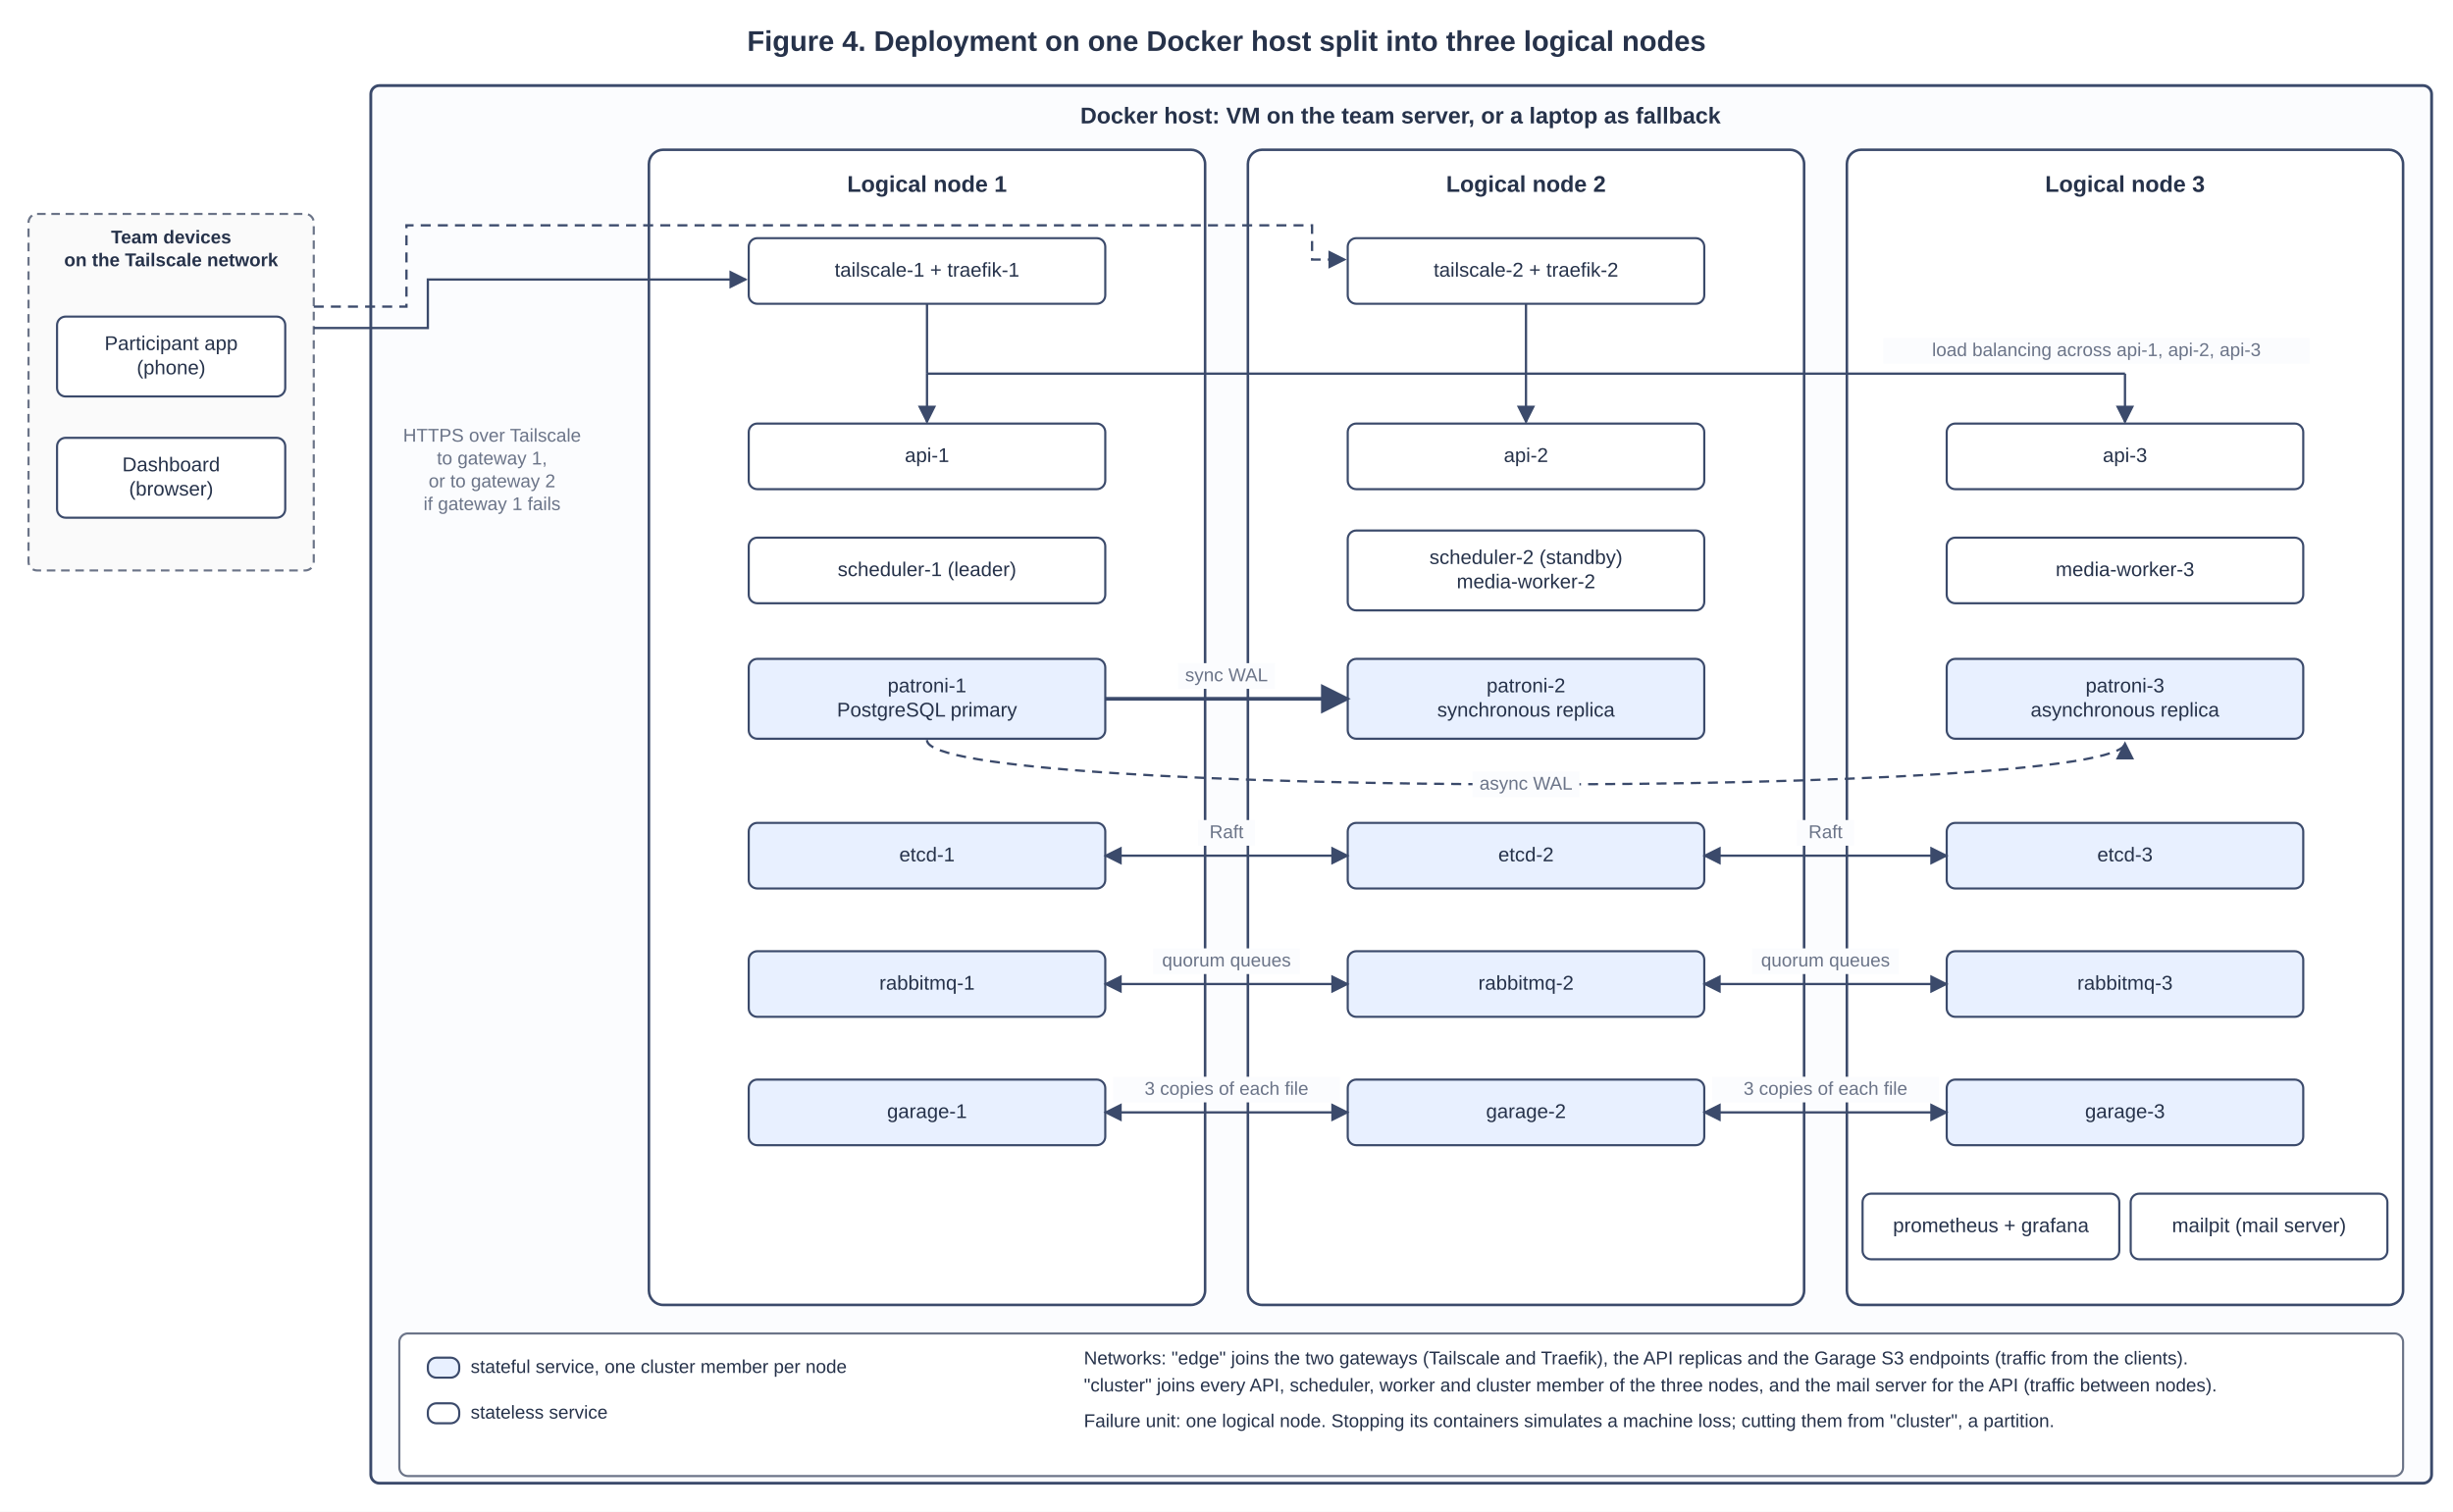
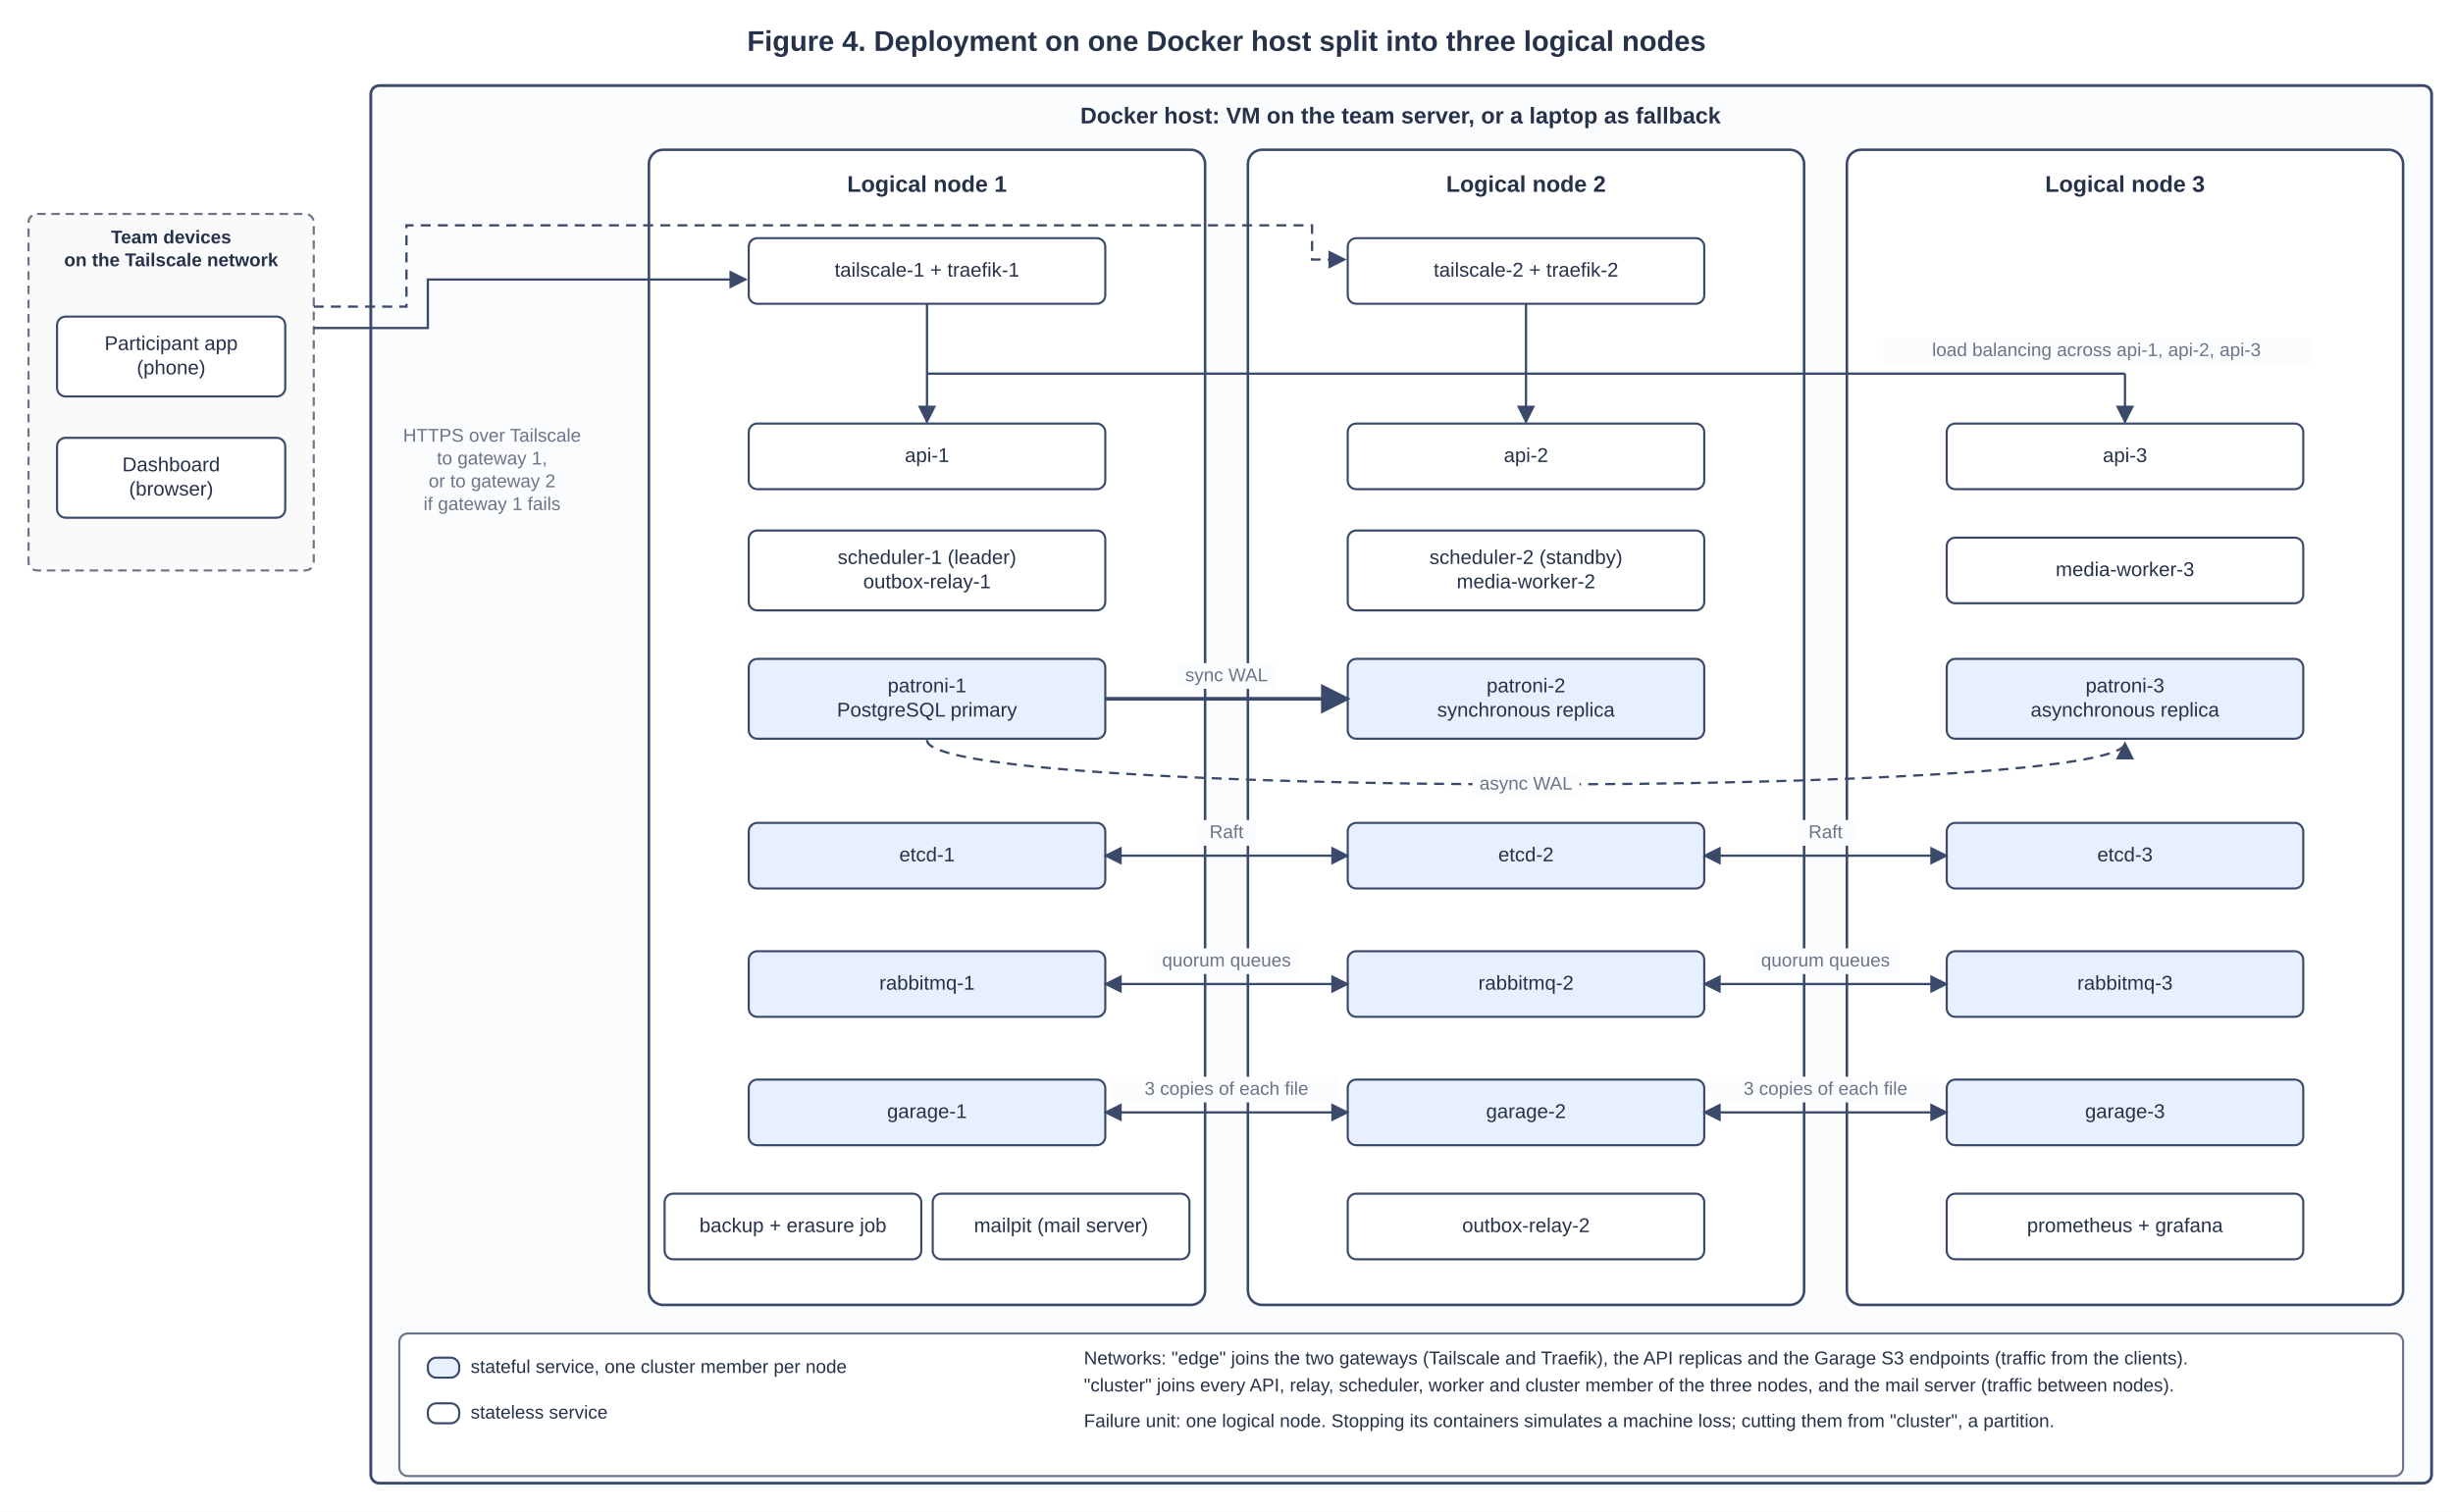
<svg xmlns="http://www.w3.org/2000/svg" width="1720" height="1060" viewBox="0 0 1720 1060">
  <defs>
    <marker id="arrow" viewBox="0 0 10 10" refX="9" refY="5" markerWidth="8" markerHeight="8" orient="auto-start-reverse">
      <path d="M0,0 L10,5 L0,10 z" fill="#3B4A6B" />
    </marker>
  </defs>
  <rect width="1720" height="1060" fill="#FFFFFF" />
  <text x="860.0" y="30.0" font-family="Arial, Helvetica, sans-serif" font-size="20" font-weight="bold" text-anchor="middle" dominant-baseline="middle" fill="#26324A">Figure 4. Deployment on one Docker host split into three logical nodes</text>
  <rect x="20" y="150" width="200" height="250" rx="6" fill="#FAFAFA" stroke="#6B7488" stroke-width="1.5" stroke-dasharray="6,4" />
  <text x="120" y="167.0" font-family="Arial, Helvetica, sans-serif" font-size="13" font-weight="bold" text-anchor="middle" dominant-baseline="middle" fill="#26324A">Team devices</text>
  <text x="120" y="183.0" font-family="Arial, Helvetica, sans-serif" font-size="13" font-weight="bold" text-anchor="middle" dominant-baseline="middle" fill="#26324A">on the Tailscale network</text>
  <rect x="40.0" y="222.0" width="160" height="56" rx="6" fill="#FFFFFF" stroke="#3B4A6B" stroke-width="1.5" />
  <text x="120" y="241.5" font-family="Arial, Helvetica, sans-serif" font-size="14" font-weight="normal" text-anchor="middle" dominant-baseline="middle" fill="#26324A">Participant app</text>
  <text x="120" y="258.5" font-family="Arial, Helvetica, sans-serif" font-size="14" font-weight="normal" text-anchor="middle" dominant-baseline="middle" fill="#26324A">(phone)</text>
  <rect x="40.0" y="307.0" width="160" height="56" rx="6" fill="#FFFFFF" stroke="#3B4A6B" stroke-width="1.5" />
  <text x="120" y="326.5" font-family="Arial, Helvetica, sans-serif" font-size="14" font-weight="normal" text-anchor="middle" dominant-baseline="middle" fill="#26324A">Dashboard</text>
  <text x="120" y="343.5" font-family="Arial, Helvetica, sans-serif" font-size="14" font-weight="normal" text-anchor="middle" dominant-baseline="middle" fill="#26324A">(browser)</text>
  <rect x="260" y="60" width="1445" height="980" rx="6" fill="#FBFCFE" stroke="#3B4A6B" stroke-width="2" />
  <text x="982" y="82.0" font-family="Arial, Helvetica, sans-serif" font-size="16" font-weight="bold" text-anchor="middle" dominant-baseline="middle" fill="#26324A">Docker host: VM on the team server, or a laptop as fallback</text>
  <text x="345" y="306.0" font-family="Arial, Helvetica, sans-serif" font-size="13" font-weight="normal" text-anchor="middle" dominant-baseline="middle" fill="#6B7488">HTTPS over Tailscale</text>
  <text x="345" y="322.0" font-family="Arial, Helvetica, sans-serif" font-size="13" font-weight="normal" text-anchor="middle" dominant-baseline="middle" fill="#6B7488">to gateway 1,</text>
  <text x="345" y="338.0" font-family="Arial, Helvetica, sans-serif" font-size="13" font-weight="normal" text-anchor="middle" dominant-baseline="middle" fill="#6B7488">or to gateway 2</text>
  <text x="345" y="354.0" font-family="Arial, Helvetica, sans-serif" font-size="13" font-weight="normal" text-anchor="middle" dominant-baseline="middle" fill="#6B7488">if gateway 1 fails</text>
  <rect x="455.0" y="105" width="390" height="810" rx="10" fill="#FFFFFF" stroke="#3B4A6B" stroke-width="1.8" />
  <text x="650" y="130.0" font-family="Arial, Helvetica, sans-serif" font-size="16" font-weight="bold" text-anchor="middle" dominant-baseline="middle" fill="#26324A">Logical node 1</text>
  <rect x="875.0" y="105" width="390" height="810" rx="10" fill="#FFFFFF" stroke="#3B4A6B" stroke-width="1.8" />
  <text x="1070" y="130.0" font-family="Arial, Helvetica, sans-serif" font-size="16" font-weight="bold" text-anchor="middle" dominant-baseline="middle" fill="#26324A">Logical node 2</text>
  <rect x="1295.0" y="105" width="390" height="810" rx="10" fill="#FFFFFF" stroke="#3B4A6B" stroke-width="1.8" />
  <text x="1490" y="130.0" font-family="Arial, Helvetica, sans-serif" font-size="16" font-weight="bold" text-anchor="middle" dominant-baseline="middle" fill="#26324A">Logical node 3</text>
  <rect x="525.0" y="167.0" width="250" height="46" rx="6" fill="#FFFFFF" stroke="#3B4A6B" stroke-width="1.5" />
  <text x="650" y="190.0" font-family="Arial, Helvetica, sans-serif" font-size="14" font-weight="normal" text-anchor="middle" dominant-baseline="middle" fill="#26324A">tailscale-1 + traefik-1</text>
  <rect x="525.0" y="297.0" width="250" height="46" rx="6" fill="#FFFFFF" stroke="#3B4A6B" stroke-width="1.5" />
  <text x="650" y="320.0" font-family="Arial, Helvetica, sans-serif" font-size="14" font-weight="normal" text-anchor="middle" dominant-baseline="middle" fill="#26324A">api-1</text>
-   <rect x="525.0" y="377.0" width="250" height="46" rx="6" fill="#FFFFFF" stroke="#3B4A6B" stroke-width="1.5" />
-   <text x="650" y="400.0" font-family="Arial, Helvetica, sans-serif" font-size="14" font-weight="normal" text-anchor="middle" dominant-baseline="middle" fill="#26324A">scheduler-1 (leader)</text>
+   <rect x="525.0" y="372.0" width="250" height="56" rx="6" fill="#FFFFFF" stroke="#3B4A6B" stroke-width="1.5" />
+   <text x="650" y="391.5" font-family="Arial, Helvetica, sans-serif" font-size="14" font-weight="normal" text-anchor="middle" dominant-baseline="middle" fill="#26324A">scheduler-1 (leader)</text>
+   <text x="650" y="408.5" font-family="Arial, Helvetica, sans-serif" font-size="14" font-weight="normal" text-anchor="middle" dominant-baseline="middle" fill="#26324A">outbox-relay-1</text>
  <rect x="525.0" y="462.0" width="250" height="56" rx="6" fill="#E8F0FF" stroke="#3B4A6B" stroke-width="1.5" />
  <text x="650" y="481.5" font-family="Arial, Helvetica, sans-serif" font-size="14" font-weight="normal" text-anchor="middle" dominant-baseline="middle" fill="#26324A">patroni-1</text>
  <text x="650" y="498.5" font-family="Arial, Helvetica, sans-serif" font-size="14" font-weight="normal" text-anchor="middle" dominant-baseline="middle" fill="#26324A">PostgreSQL primary</text>
  <rect x="525.0" y="577.0" width="250" height="46" rx="6" fill="#E8F0FF" stroke="#3B4A6B" stroke-width="1.5" />
  <text x="650" y="600.0" font-family="Arial, Helvetica, sans-serif" font-size="14" font-weight="normal" text-anchor="middle" dominant-baseline="middle" fill="#26324A">etcd-1</text>
  <rect x="525.0" y="667.0" width="250" height="46" rx="6" fill="#E8F0FF" stroke="#3B4A6B" stroke-width="1.5" />
  <text x="650" y="690.0" font-family="Arial, Helvetica, sans-serif" font-size="14" font-weight="normal" text-anchor="middle" dominant-baseline="middle" fill="#26324A">rabbitmq-1</text>
  <rect x="525.0" y="757.0" width="250" height="46" rx="6" fill="#E8F0FF" stroke="#3B4A6B" stroke-width="1.5" />
  <text x="650" y="780.0" font-family="Arial, Helvetica, sans-serif" font-size="14" font-weight="normal" text-anchor="middle" dominant-baseline="middle" fill="#26324A">garage-1</text>
+   <rect x="466.0" y="837.0" width="180" height="46" rx="6" fill="#FFFFFF" stroke="#3B4A6B" stroke-width="1.5" />
+   <text x="556" y="860.0" font-family="Arial, Helvetica, sans-serif" font-size="14" font-weight="normal" text-anchor="middle" dominant-baseline="middle" fill="#26324A">backup + erasure job</text>
+   <rect x="654.0" y="837.0" width="180" height="46" rx="6" fill="#FFFFFF" stroke="#3B4A6B" stroke-width="1.5" />
+   <text x="744" y="860.0" font-family="Arial, Helvetica, sans-serif" font-size="14" font-weight="normal" text-anchor="middle" dominant-baseline="middle" fill="#26324A">mailpit (mail server)</text>
  <rect x="945.0" y="167.0" width="250" height="46" rx="6" fill="#FFFFFF" stroke="#3B4A6B" stroke-width="1.5" />
  <text x="1070" y="190.0" font-family="Arial, Helvetica, sans-serif" font-size="14" font-weight="normal" text-anchor="middle" dominant-baseline="middle" fill="#26324A">tailscale-2 + traefik-2</text>
  <rect x="945.0" y="297.0" width="250" height="46" rx="6" fill="#FFFFFF" stroke="#3B4A6B" stroke-width="1.5" />
  <text x="1070" y="320.0" font-family="Arial, Helvetica, sans-serif" font-size="14" font-weight="normal" text-anchor="middle" dominant-baseline="middle" fill="#26324A">api-2</text>
  <rect x="945.0" y="372.0" width="250" height="56" rx="6" fill="#FFFFFF" stroke="#3B4A6B" stroke-width="1.5" />
  <text x="1070" y="391.5" font-family="Arial, Helvetica, sans-serif" font-size="14" font-weight="normal" text-anchor="middle" dominant-baseline="middle" fill="#26324A">scheduler-2 (standby)</text>
  <text x="1070" y="408.5" font-family="Arial, Helvetica, sans-serif" font-size="14" font-weight="normal" text-anchor="middle" dominant-baseline="middle" fill="#26324A">media-worker-2</text>
  <rect x="945.0" y="462.0" width="250" height="56" rx="6" fill="#E8F0FF" stroke="#3B4A6B" stroke-width="1.5" />
  <text x="1070" y="481.5" font-family="Arial, Helvetica, sans-serif" font-size="14" font-weight="normal" text-anchor="middle" dominant-baseline="middle" fill="#26324A">patroni-2</text>
  <text x="1070" y="498.5" font-family="Arial, Helvetica, sans-serif" font-size="14" font-weight="normal" text-anchor="middle" dominant-baseline="middle" fill="#26324A">synchronous replica</text>
  <rect x="945.0" y="577.0" width="250" height="46" rx="6" fill="#E8F0FF" stroke="#3B4A6B" stroke-width="1.5" />
  <text x="1070" y="600.0" font-family="Arial, Helvetica, sans-serif" font-size="14" font-weight="normal" text-anchor="middle" dominant-baseline="middle" fill="#26324A">etcd-2</text>
  <rect x="945.0" y="667.0" width="250" height="46" rx="6" fill="#E8F0FF" stroke="#3B4A6B" stroke-width="1.5" />
  <text x="1070" y="690.0" font-family="Arial, Helvetica, sans-serif" font-size="14" font-weight="normal" text-anchor="middle" dominant-baseline="middle" fill="#26324A">rabbitmq-2</text>
  <rect x="945.0" y="757.0" width="250" height="46" rx="6" fill="#E8F0FF" stroke="#3B4A6B" stroke-width="1.5" />
  <text x="1070" y="780.0" font-family="Arial, Helvetica, sans-serif" font-size="14" font-weight="normal" text-anchor="middle" dominant-baseline="middle" fill="#26324A">garage-2</text>
+   <rect x="945.0" y="837.0" width="250" height="46" rx="6" fill="#FFFFFF" stroke="#3B4A6B" stroke-width="1.5" />
+   <text x="1070" y="860.0" font-family="Arial, Helvetica, sans-serif" font-size="14" font-weight="normal" text-anchor="middle" dominant-baseline="middle" fill="#26324A">outbox-relay-2</text>
  <rect x="1365.0" y="297.0" width="250" height="46" rx="6" fill="#FFFFFF" stroke="#3B4A6B" stroke-width="1.5" />
  <text x="1490" y="320.0" font-family="Arial, Helvetica, sans-serif" font-size="14" font-weight="normal" text-anchor="middle" dominant-baseline="middle" fill="#26324A">api-3</text>
  <rect x="1365.0" y="377.0" width="250" height="46" rx="6" fill="#FFFFFF" stroke="#3B4A6B" stroke-width="1.5" />
  <text x="1490" y="400.0" font-family="Arial, Helvetica, sans-serif" font-size="14" font-weight="normal" text-anchor="middle" dominant-baseline="middle" fill="#26324A">media-worker-3</text>
  <rect x="1365.0" y="462.0" width="250" height="56" rx="6" fill="#E8F0FF" stroke="#3B4A6B" stroke-width="1.5" />
  <text x="1490" y="481.5" font-family="Arial, Helvetica, sans-serif" font-size="14" font-weight="normal" text-anchor="middle" dominant-baseline="middle" fill="#26324A">patroni-3</text>
  <text x="1490" y="498.5" font-family="Arial, Helvetica, sans-serif" font-size="14" font-weight="normal" text-anchor="middle" dominant-baseline="middle" fill="#26324A">asynchronous replica</text>
  <rect x="1365.0" y="577.0" width="250" height="46" rx="6" fill="#E8F0FF" stroke="#3B4A6B" stroke-width="1.5" />
  <text x="1490" y="600.0" font-family="Arial, Helvetica, sans-serif" font-size="14" font-weight="normal" text-anchor="middle" dominant-baseline="middle" fill="#26324A">etcd-3</text>
  <rect x="1365.0" y="667.0" width="250" height="46" rx="6" fill="#E8F0FF" stroke="#3B4A6B" stroke-width="1.5" />
  <text x="1490" y="690.0" font-family="Arial, Helvetica, sans-serif" font-size="14" font-weight="normal" text-anchor="middle" dominant-baseline="middle" fill="#26324A">rabbitmq-3</text>
  <rect x="1365.0" y="757.0" width="250" height="46" rx="6" fill="#E8F0FF" stroke="#3B4A6B" stroke-width="1.5" />
  <text x="1490" y="780.0" font-family="Arial, Helvetica, sans-serif" font-size="14" font-weight="normal" text-anchor="middle" dominant-baseline="middle" fill="#26324A">garage-3</text>
-   <rect x="1306.0" y="837.0" width="180" height="46" rx="6" fill="#FFFFFF" stroke="#3B4A6B" stroke-width="1.5" />
-   <text x="1396" y="860.0" font-family="Arial, Helvetica, sans-serif" font-size="14" font-weight="normal" text-anchor="middle" dominant-baseline="middle" fill="#26324A">prometheus + grafana</text>
-   <rect x="1494.0" y="837.0" width="180" height="46" rx="6" fill="#FFFFFF" stroke="#3B4A6B" stroke-width="1.5" />
-   <text x="1584" y="860.0" font-family="Arial, Helvetica, sans-serif" font-size="14" font-weight="normal" text-anchor="middle" dominant-baseline="middle" fill="#26324A">mailpit (mail server)</text>
+   <rect x="1365.0" y="837.0" width="250" height="46" rx="6" fill="#FFFFFF" stroke="#3B4A6B" stroke-width="1.5" />
+   <text x="1490" y="860.0" font-family="Arial, Helvetica, sans-serif" font-size="14" font-weight="normal" text-anchor="middle" dominant-baseline="middle" fill="#26324A">prometheus + grafana</text>
  <path d="M 220 230 L 300 230 L 300 196 L 523 196" fill="none" stroke="#3B4A6B" stroke-width="1.6" marker-end="url(#arrow)" />
  <path d="M 220 215 L 285 215 L 285 158 L 920 158 L 920 182 L 943 182" fill="none" stroke="#3B4A6B" stroke-width="1.6" stroke-dasharray="7,5" marker-end="url(#arrow)" />
  <line x1="650" y1="262" x2="1490" y2="262" stroke="#3B4A6B" stroke-width="1.6" />
  <line x1="650" y1="213" x2="650" y2="262" stroke="#3B4A6B" stroke-width="1.6" />
  <line x1="1070" y1="213" x2="1070" y2="262" stroke="#3B4A6B" stroke-width="1.6" />
  <line x1="650" y1="262" x2="650" y2="296" stroke="#3B4A6B" stroke-width="1.6" marker-end="url(#arrow)" />
  <line x1="1070" y1="262" x2="1070" y2="296" stroke="#3B4A6B" stroke-width="1.6" marker-end="url(#arrow)" />
  <line x1="1490" y1="262" x2="1490" y2="296" stroke="#3B4A6B" stroke-width="1.6" marker-end="url(#arrow)" />
  <rect x="1320.5" y="237" width="299" height="18" fill="#FBFCFE" />
  <text x="1470" y="246.0" font-family="Arial, Helvetica, sans-serif" font-size="13" font-weight="normal" text-anchor="middle" dominant-baseline="middle" fill="#6B7488">load balancing across api-1, api-2, api-3</text>
  <line x1="775" y1="490" x2="945" y2="490" stroke="#3B4A6B" stroke-width="2.6" marker-end="url(#arrow)" />
  <rect x="826.0" y="465" width="68" height="18" fill="#FBFCFE" />
  <text x="860.0" y="474.0" font-family="Arial, Helvetica, sans-serif" font-size="13" font-weight="normal" text-anchor="middle" dominant-baseline="middle" fill="#6B7488">sync WAL</text>
  <path d="M 650 519 C 650 560, 1490 560, 1490 521" fill="none" stroke="#3B4A6B" stroke-width="1.6" stroke-dasharray="7,5" marker-end="url(#arrow)" />
  <rect x="1032.5" y="541" width="75" height="18" fill="#FBFCFE" />
  <text x="1070" y="550.0" font-family="Arial, Helvetica, sans-serif" font-size="13" font-weight="normal" text-anchor="middle" dominant-baseline="middle" fill="#6B7488">async WAL</text>
  <line x1="775" y1="600" x2="945" y2="600" stroke="#3B4A6B" stroke-width="1.6" marker-end="url(#arrow)" marker-start="url(#arrow)" />
  <rect x="840.0" y="575" width="40" height="18" fill="#FBFCFE" />
  <text x="860.0" y="584.0" font-family="Arial, Helvetica, sans-serif" font-size="13" font-weight="normal" text-anchor="middle" dominant-baseline="middle" fill="#6B7488">Raft</text>
  <line x1="1195" y1="600" x2="1365" y2="600" stroke="#3B4A6B" stroke-width="1.6" marker-end="url(#arrow)" marker-start="url(#arrow)" />
  <rect x="1260.0" y="575" width="40" height="18" fill="#FBFCFE" />
  <text x="1280.0" y="584.0" font-family="Arial, Helvetica, sans-serif" font-size="13" font-weight="normal" text-anchor="middle" dominant-baseline="middle" fill="#6B7488">Raft</text>
  <line x1="775" y1="690" x2="945" y2="690" stroke="#3B4A6B" stroke-width="1.6" marker-end="url(#arrow)" marker-start="url(#arrow)" />
  <rect x="808.5" y="665" width="103" height="18" fill="#FBFCFE" />
  <text x="860.0" y="674.0" font-family="Arial, Helvetica, sans-serif" font-size="13" font-weight="normal" text-anchor="middle" dominant-baseline="middle" fill="#6B7488">quorum queues</text>
  <line x1="1195" y1="690" x2="1365" y2="690" stroke="#3B4A6B" stroke-width="1.6" marker-end="url(#arrow)" marker-start="url(#arrow)" />
  <rect x="1228.5" y="665" width="103" height="18" fill="#FBFCFE" />
  <text x="1280.0" y="674.0" font-family="Arial, Helvetica, sans-serif" font-size="13" font-weight="normal" text-anchor="middle" dominant-baseline="middle" fill="#6B7488">quorum queues</text>
  <line x1="775" y1="780" x2="945" y2="780" stroke="#3B4A6B" stroke-width="1.6" marker-end="url(#arrow)" marker-start="url(#arrow)" />
  <rect x="780.5" y="755" width="159" height="18" fill="#FBFCFE" />
  <text x="860.0" y="764.0" font-family="Arial, Helvetica, sans-serif" font-size="13" font-weight="normal" text-anchor="middle" dominant-baseline="middle" fill="#6B7488">3 copies of each file</text>
  <line x1="1195" y1="780" x2="1365" y2="780" stroke="#3B4A6B" stroke-width="1.6" marker-end="url(#arrow)" marker-start="url(#arrow)" />
  <rect x="1200.5" y="755" width="159" height="18" fill="#FBFCFE" />
  <text x="1280.0" y="764.0" font-family="Arial, Helvetica, sans-serif" font-size="13" font-weight="normal" text-anchor="middle" dominant-baseline="middle" fill="#6B7488">3 copies of each file</text>
  <rect x="280" y="935" width="1405" height="100" rx="6" fill="#FFFFFF" stroke="#6B7488" stroke-width="1.5" />
  <rect x="300" y="952" width="22" height="14" rx="6" fill="#E8F0FF" stroke="#3B4A6B" stroke-width="1.5" />
  <text x="330" y="959.0" font-family="Arial, Helvetica, sans-serif" font-size="13" font-weight="normal" text-anchor="start" dominant-baseline="middle" fill="#26324A">stateful service, one cluster member per node</text>
  <rect x="300" y="984" width="22" height="14" rx="6" fill="#FFFFFF" stroke="#3B4A6B" stroke-width="1.5" />
  <text x="330" y="991.0" font-family="Arial, Helvetica, sans-serif" font-size="13" font-weight="normal" text-anchor="start" dominant-baseline="middle" fill="#26324A">stateless service</text>
  <text x="760" y="953.0" font-family="Arial, Helvetica, sans-serif" font-size="13" font-weight="normal" text-anchor="start" dominant-baseline="middle" fill="#26324A">Networks: "edge" joins the two gateways (Tailscale and Traefik), the API replicas and the Garage S3 endpoints (traffic from the clients).</text>
-   <text x="760" y="972.0" font-family="Arial, Helvetica, sans-serif" font-size="13" font-weight="normal" text-anchor="start" dominant-baseline="middle" fill="#26324A">"cluster" joins every API, scheduler, worker and cluster member of the three nodes, and the mail server for the API (traffic between nodes).</text>
+   <text x="760" y="972.0" font-family="Arial, Helvetica, sans-serif" font-size="13" font-weight="normal" text-anchor="start" dominant-baseline="middle" fill="#26324A">"cluster" joins every API, relay, scheduler, worker and cluster member of the three nodes, and the mail server (traffic between nodes).</text>
  <text x="760" y="997.0" font-family="Arial, Helvetica, sans-serif" font-size="13" font-weight="normal" text-anchor="start" dominant-baseline="middle" fill="#26324A">Failure unit: one logical node. Stopping its containers simulates a machine loss; cutting them from "cluster", a partition.</text>
</svg>
